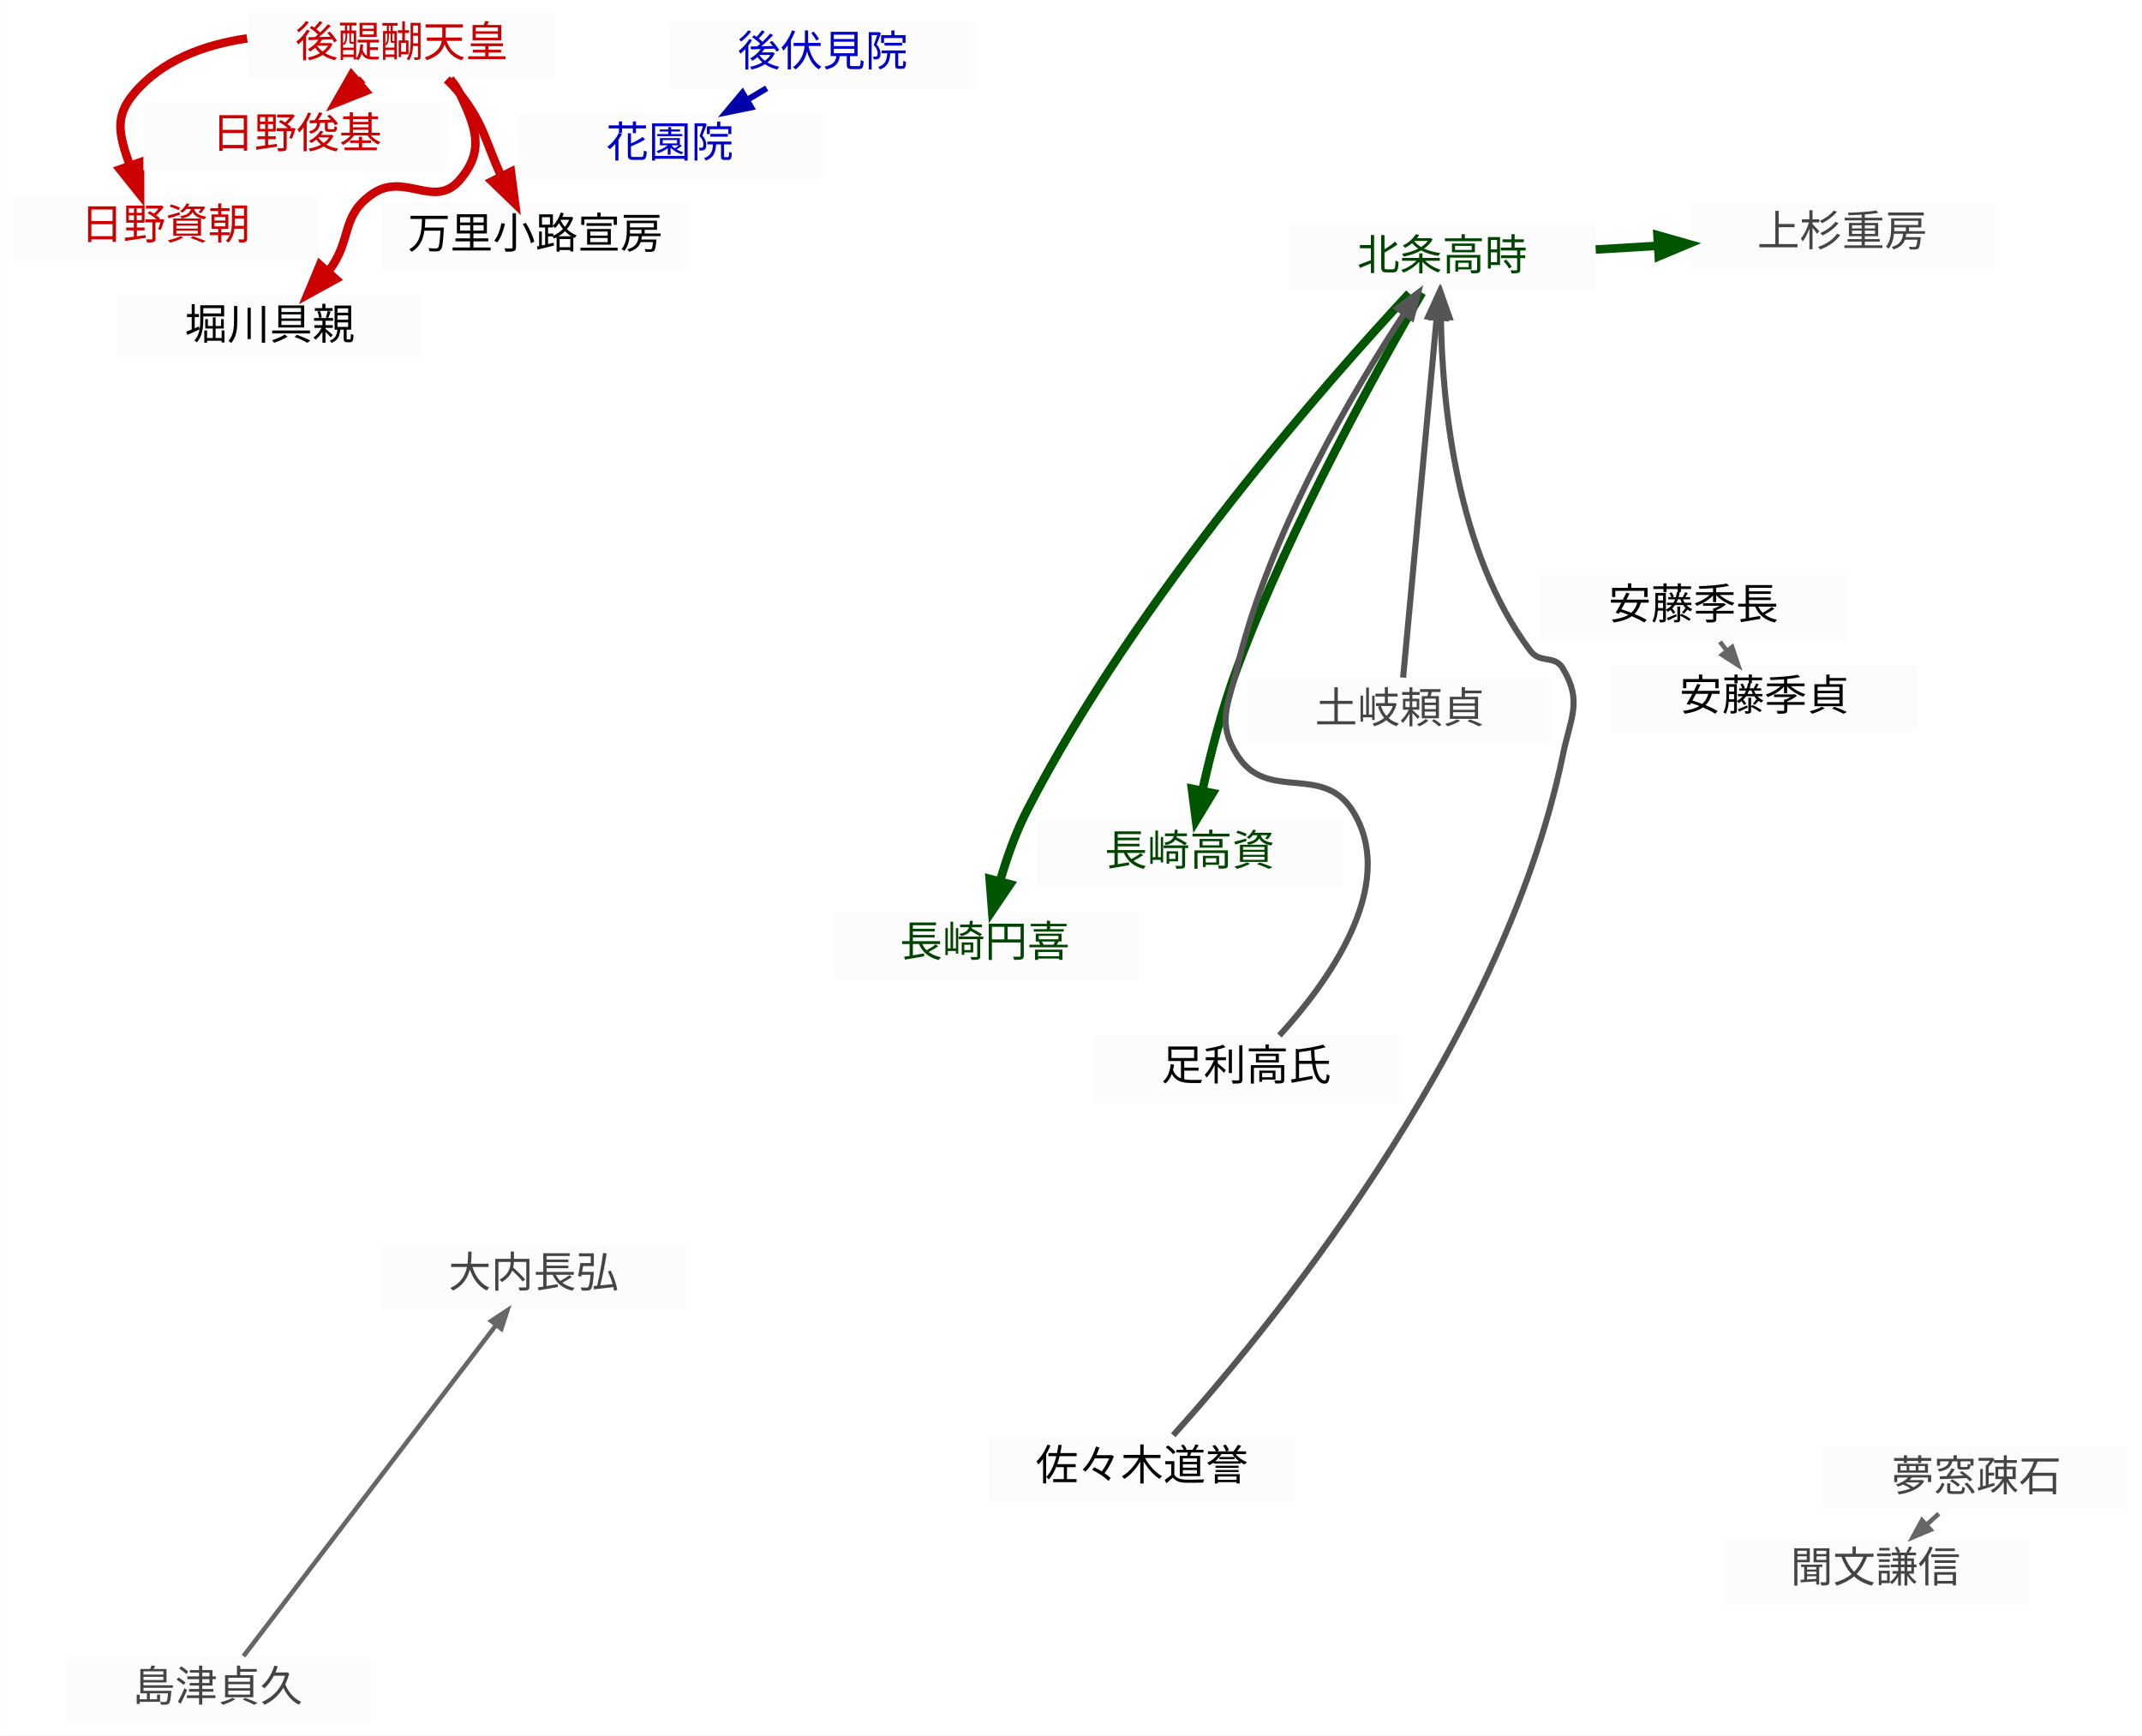
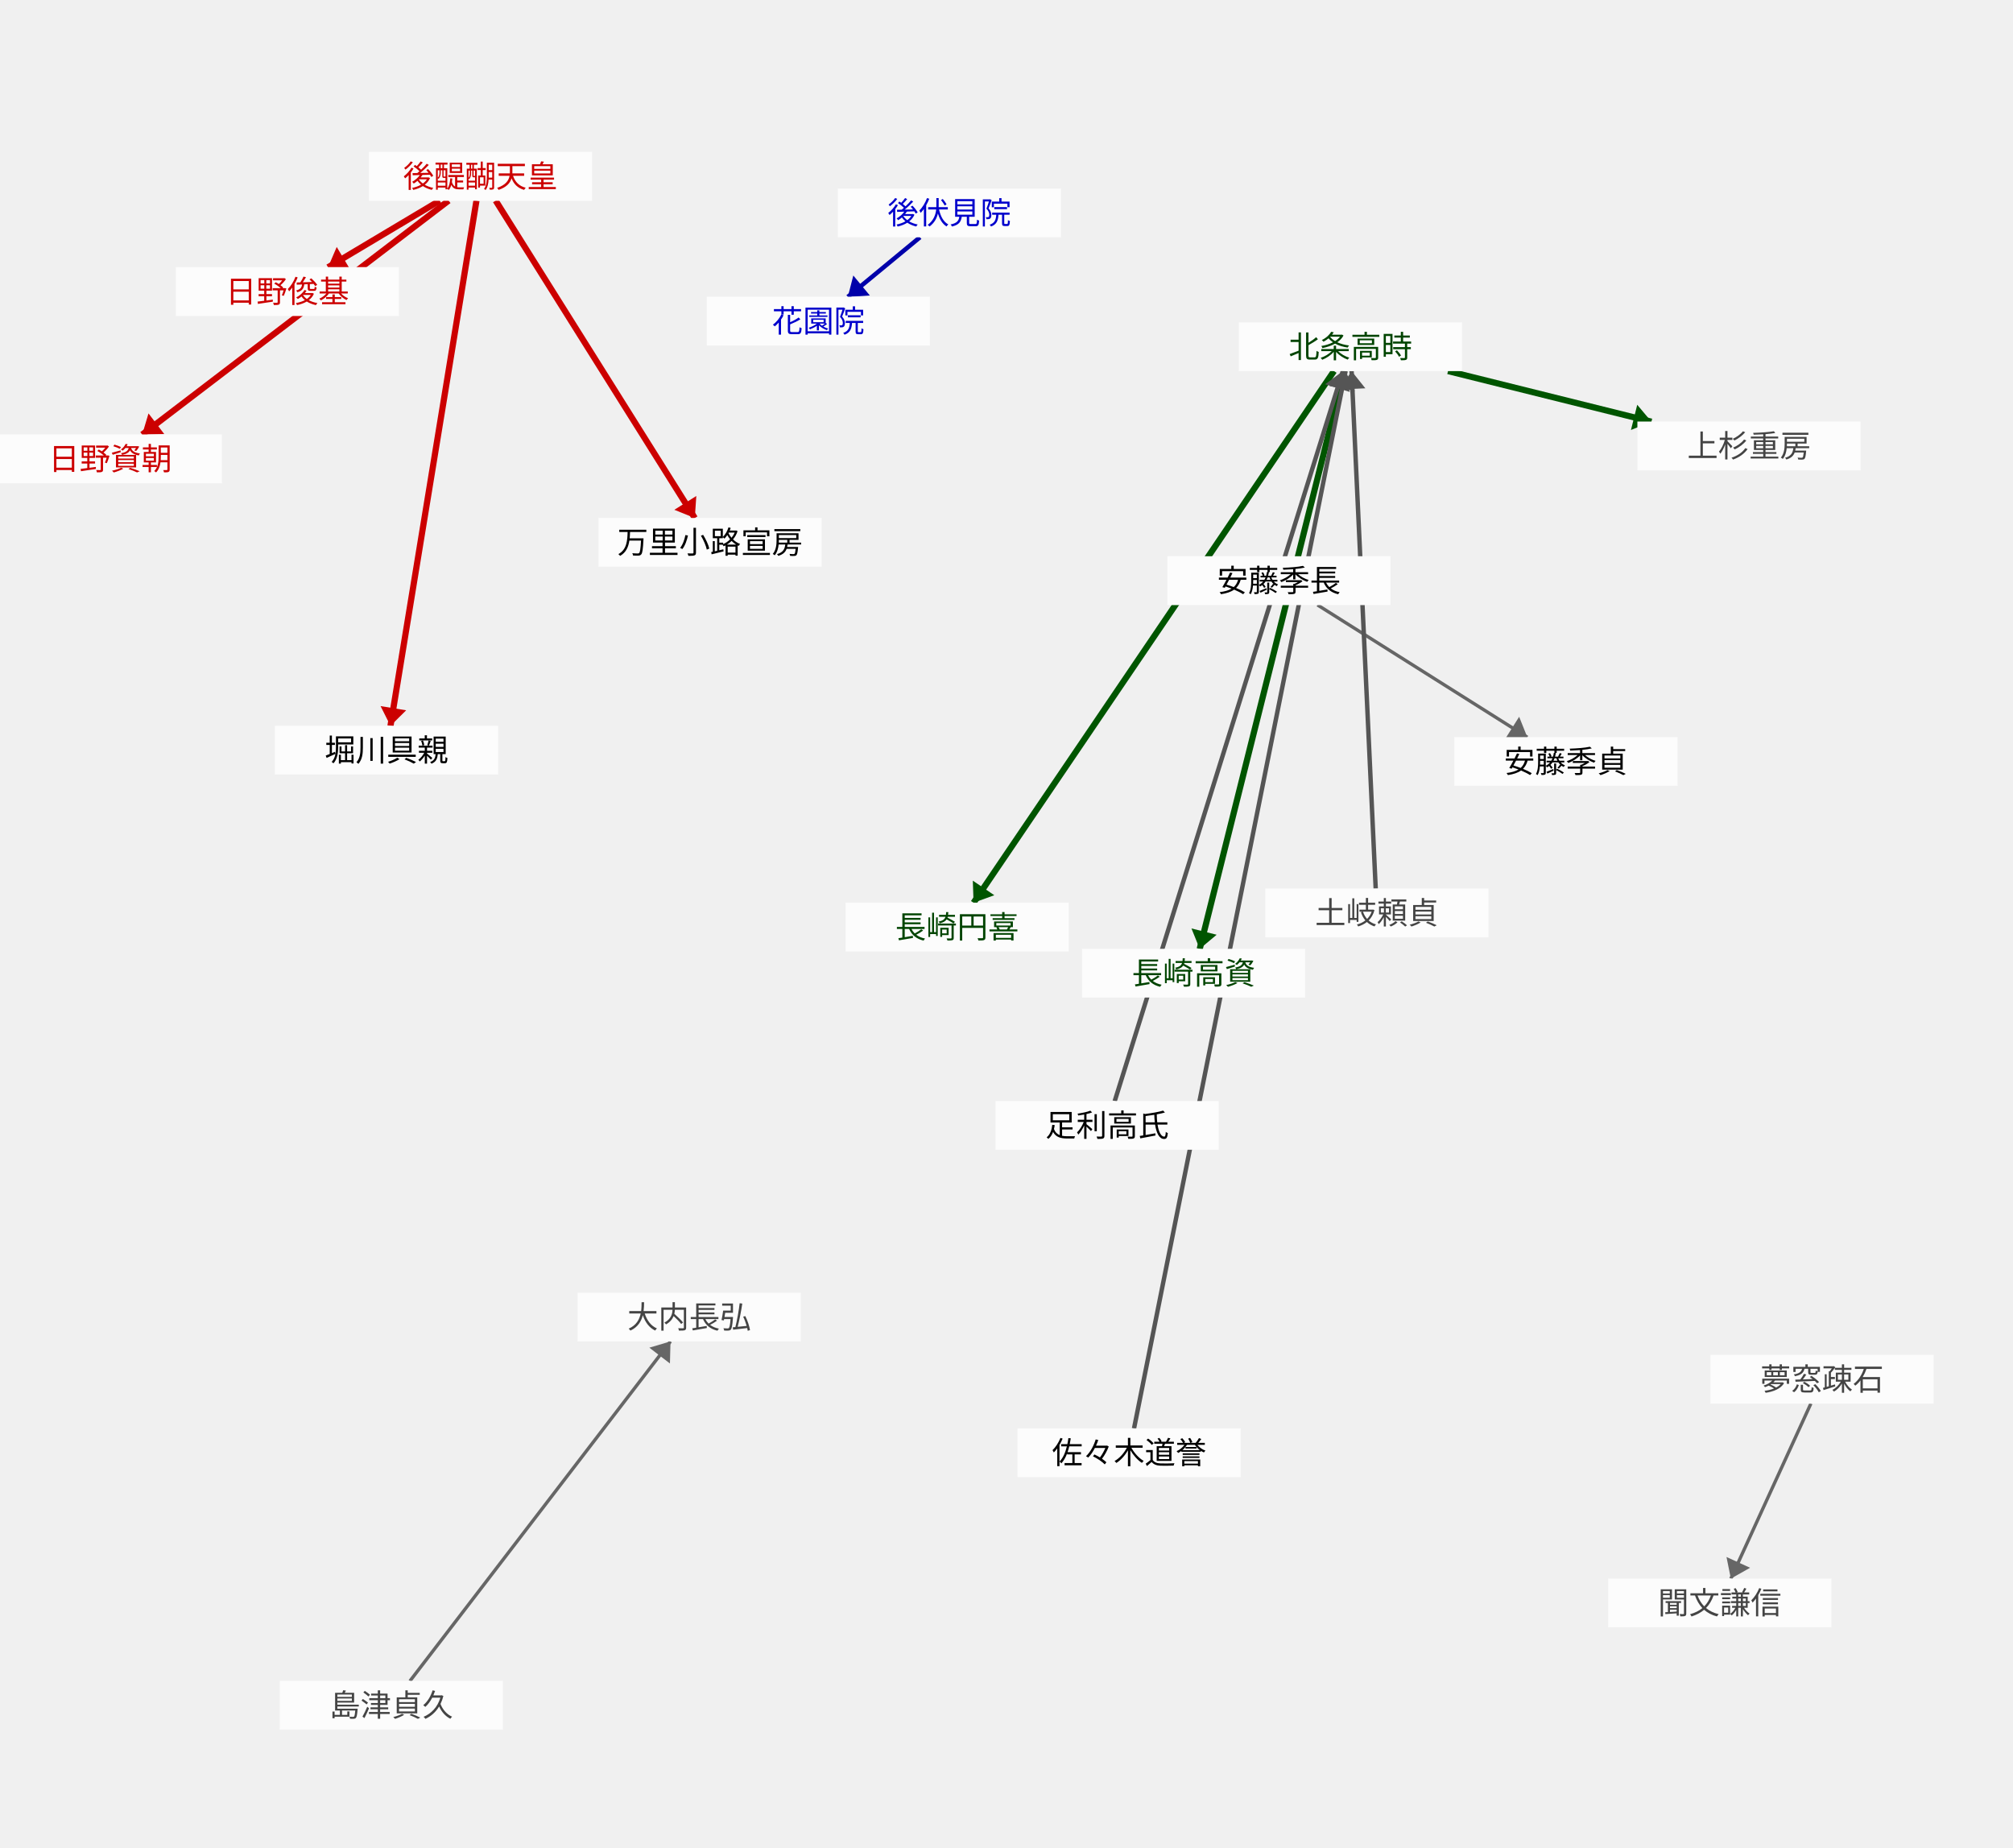
- <svg xmlns="http://www.w3.org/2000/svg" xmlns:xlink="http://www.w3.org/1999/xlink" width="706pt" height="572pt" viewBox="0.00 0.00 705.54 571.72">
-   <g id="graph0" class="graph" transform="scale(1 1) rotate(0) translate(4 567.72)">
-     <polygon fill="#ffffff" stroke="transparent" points="-4,4 -4,-567.72 701.54,-567.72 701.54,4 -4,4" />
-     <g id="node1" class="node">
-       <g id="a_node1">
-         <a xlink:href="https://ja.wikipedia.org/wiki/後醍醐天皇" xlink:title="大覚寺統。討幕を画策する。" target="_blank">
-           <polygon fill="#fcfcfc" stroke="#fcfcfc" stroke-width="0.1" points="178.8,-563.72 77.8,-563.72 77.8,-541.72 178.8,-541.72 178.8,-563.72" />
-           <text text-anchor="middle" x="128.3" y="-549.02" font-family="sans-serif" font-size="14.00" fill="#cc0000">後醍醐天皇</text>
-         </a>
-       </g>
-     </g>
-     <g id="node2" class="node">
-       <g id="a_node2">
-         <a xlink:href="https://ja.wikipedia.org/wiki/日野資朝" xlink:title="討幕計画の主要人物。" target="_blank">
-           <polygon fill="#fcfcfc" stroke="#fcfcfc" stroke-width="0.1" points="101,-503.64 0,-503.64 0,-481.64 101,-481.64 101,-503.64" />
-           <text text-anchor="middle" x="50.5" y="-488.94" font-family="sans-serif" font-size="14.00" fill="#cc0000">日野資朝</text>
-         </a>
-       </g>
-     </g>
-     <g id="edge1" class="edge">
-       <g id="a_edge1">
-         <a xlink:title="討幕計画の指令。">
-           <path fill="none" stroke="#cc0000" stroke-width="2.8" d="M77.35,-555.07C63.21,-553 49.22,-547.87 40.03,-536.88 33.64,-529.24 35.08,-523.5 38.76,-513.11" />
-           <polygon fill="#cc0000" stroke="#cc0000" stroke-width="2.8" points="42.07,-514.25 42.09,-503.66 35.47,-511.93 42.07,-514.25" />
-         </a>
-       </g>
-     </g>
-     <g id="node3" class="node">
-       <g id="a_node3">
-         <a xlink:href="https://ja.wikipedia.org/wiki/日野俊基" xlink:title="討幕計画の主要人物。" target="_blank">
-           <polygon fill="#fcfcfc" stroke="#fcfcfc" stroke-width="0.1" points="144.23,-533.68 43.23,-533.68 43.23,-511.68 144.23,-511.68 144.23,-533.68" />
-           <text text-anchor="middle" x="93.73" y="-518.98" font-family="sans-serif" font-size="14.00" fill="#cc0000">日野俊基</text>
-         </a>
-       </g>
-     </g>
-     <g id="edge2" class="edge">
-       <g id="a_edge2">
-         <a xlink:title="討幕計画の指令。">
-           <path fill="none" stroke="#cc0000" stroke-width="2.8" d="M115.43,-541.53C114.97,-541.14 114.51,-540.74 114.05,-540.33" />
-           <polygon fill="#cc0000" stroke="#cc0000" stroke-width="2.8" points="116.35,-537.69 106.5,-533.78 111.75,-542.98 116.35,-537.69" />
-         </a>
-       </g>
-     </g>
-     <g id="node4" class="node">
-       <g id="a_node4">
-         <a xlink:href="https://ja.wikipedia.org/wiki/万里小路宣房" xlink:title="後醍醐の側近。" target="_blank">
-           <polygon fill="#fcfcfc" stroke="#fcfcfc" stroke-width="0.1" points="222.8,-500.63 121.8,-500.63 121.8,-478.63 222.8,-478.63 222.8,-500.63" />
-           <text text-anchor="middle" x="172.3" y="-485.93" font-family="sans-serif" font-size="14.00" fill="#000000">万里小路宣房</text>
-         </a>
-       </g>
-     </g>
-     <g id="edge3" class="edge">
-       <g id="a_edge3">
-         <a xlink:title="後醍醐の側近。">
-           <path fill="none" stroke="#cc0000" stroke-width="2.8" d="M143.13,-541.56C144.68,-540.08 146.15,-538.51 147.43,-536.88 155.28,-526.95 155.7,-521.45 161.01,-509.8" />
-           <polygon fill="#cc0000" stroke="#cc0000" stroke-width="2.8" points="164.26,-511.14 165.63,-500.63 158.01,-507.99 164.26,-511.14" />
-         </a>
-       </g>
-     </g>
-     <g id="node5" class="node">
-       <g id="a_node5">
-         <a xlink:href="https://ja.wikipedia.org/wiki/堀川具親" xlink:title="公卿。" target="_blank">
-           <polygon fill="#fcfcfc" stroke="#fcfcfc" stroke-width="0.1" points="135.32,-470.63 34.32,-470.63 34.32,-448.63 135.32,-448.63 135.32,-470.63" />
-           <text text-anchor="middle" x="84.82" y="-455.93" font-family="sans-serif" font-size="14.00" fill="#000000">堀川具親</text>
-         </a>
-       </g>
-     </g>
-     <g id="edge4" class="edge">
-       <g id="a_edge4">
-         <a xlink:title="宮方の公卿。">
-           <path fill="none" stroke="#cc0000" stroke-width="2.8" d="M144.27,-541.66C145.53,-540.19 146.63,-538.6 147.43,-536.88 152.81,-525.46 155.62,-518.09 147.43,-508.48 139.02,-498.6 129.26,-511.24 118.6,-503.83 107.95,-496.42 112.13,-488.7 104.2,-478.44 104.14,-478.36 104.07,-478.28 104.01,-478.19" />
-           <polygon fill="#cc0000" stroke="#cc0000" stroke-width="2.8" points="106.54,-475.78 97.26,-470.67 101.33,-480.46 106.54,-475.78" />
-         </a>
-       </g>
-     </g>
-     <g id="node6" class="node">
-       <g id="a_node6">
-         <a xlink:href="https://ja.wikipedia.org/wiki/後伏見天皇" xlink:title="持明院統。幕府の支持を受ける。" target="_blank">
-           <polygon fill="#fcfcfc" stroke="#fcfcfc" stroke-width="0.1" points="317.51,-560.67 216.51,-560.67 216.51,-538.67 317.51,-538.67 317.51,-560.67" />
-           <text text-anchor="middle" x="267.01" y="-545.97" font-family="sans-serif" font-size="14.00" fill="#0000cc">後伏見院</text>
-         </a>
-       </g>
-     </g>
-     <g id="node7" class="node">
-       <g id="a_node7">
-         <a xlink:href="https://ja.wikipedia.org/wiki/花園天皇" xlink:title="持明院統。" target="_blank">
-           <polygon fill="#fcfcfc" stroke="#fcfcfc" stroke-width="0.1" points="267.12,-530.65 166.12,-530.65 166.12,-508.65 267.12,-508.65 267.12,-530.65" />
-           <text text-anchor="middle" x="216.62" y="-515.95" font-family="sans-serif" font-size="14.00" fill="#0000cc">花園院</text>
-         </a>
-       </g>
-     </g>
-     <g id="edge11" class="edge">
-       <g id="a_edge11">
-         <a xlink:title="持明院統の連携。">
-           <path fill="none" stroke="#0000aa" stroke-width="2" d="M248.53,-538.66C246.47,-537.44 244.36,-536.18 242.23,-534.91" />
-           <polygon fill="#0000aa" stroke="#0000aa" stroke-width="2" points="243.4,-532.35 235.09,-530.66 240.53,-537.16 243.4,-532.35" />
-         </a>
-       </g>
-     </g>
-     <g id="node8" class="node">
-       <g id="a_node8">
-         <a xlink:href="https://ja.wikipedia.org/wiki/北条高時" xlink:title="鎌倉幕府得宗。" target="_blank">
-           <polygon fill="#fcfcfc" stroke="#fcfcfc" stroke-width="0.1" points="521.55,-493.48 420.55,-493.48 420.55,-471.48 521.55,-471.48 521.55,-493.48" />
-           <text text-anchor="middle" x="471.05" y="-478.78" font-family="sans-serif" font-size="14.00" fill="#004400">北条高時</text>
-         </a>
-       </g>
-     </g>
-     <g id="node9" class="node">
-       <g id="a_node9">
-         <a xlink:href="https://ja.wikipedia.org/wiki/長崎高資" xlink:title="鎌倉幕府内管領。" target="_blank">
-           <polygon fill="#fcfcfc" stroke="#fcfcfc" stroke-width="0.1" points="438.39,-297.36 337.39,-297.36 337.39,-275.36 438.39,-275.36 438.39,-297.36" />
-           <text text-anchor="middle" x="387.89" y="-282.66" font-family="sans-serif" font-size="14.00" fill="#004400">長崎高資</text>
-         </a>
-       </g>
-     </g>
-     <g id="edge5" class="edge">
-       <g id="a_edge5">
-         <a xlink:title="幕府の支配体制。">
-           <path fill="none" stroke="#005500" stroke-width="2.8" d="M464.4,-471.3C451.17,-448.64 421.28,-395.39 403.43,-347.5 398.57,-334.45 394.71,-319.29 392.05,-307.33" />
-           <polygon fill="#005500" stroke="#005500" stroke-width="2.8" points="395.44,-306.46 389.95,-297.4 388.59,-307.91 395.44,-306.46" />
-         </a>
-       </g>
-     </g>
-     <g id="node10" class="node">
-       <g id="a_node10">
-         <a xlink:href="https://ja.wikipedia.org/wiki/長崎円喜" xlink:title="鎌倉幕府内管領。" target="_blank">
-           <polygon fill="#fcfcfc" stroke="#fcfcfc" stroke-width="0.1" points="370.89,-267.33 269.89,-267.33 269.89,-245.33 370.89,-245.33 370.89,-267.33" />
-           <text text-anchor="middle" x="320.39" y="-252.63" font-family="sans-serif" font-size="14.00" fill="#004400">長崎円喜</text>
-         </a>
-       </g>
-     </g>
-     <g id="edge6" class="edge">
-       <g id="a_edge6">
-         <a xlink:title="幕府の支配体制。">
-           <path fill="none" stroke="#005500" stroke-width="2.8" d="M460.21,-471.1C434.77,-443.8 370.61,-371.61 334.19,-300.56 330.5,-293.36 327.58,-284.99 325.39,-277.48" />
-           <polygon fill="#005500" stroke="#005500" stroke-width="2.8" points="328.73,-276.42 322.79,-267.65 321.97,-278.21 328.73,-276.42" />
-         </a>
-       </g>
-     </g>
-     <g id="node11" class="node">
-       <g id="a_node11">
-         <a xlink:href="https://ja.wikipedia.org/wiki/上杉重房" xlink:title="有力御家人。" target="_blank">
-           <polygon fill="#fcfcfc" stroke="#fcfcfc" stroke-width="0.1" points="653.32,-501.41 552.32,-501.41 552.32,-479.41 653.32,-479.41 653.32,-501.41" />
-           <text text-anchor="middle" x="602.82" y="-486.71" font-family="sans-serif" font-size="14.00" fill="#444444">上杉重房</text>
-         </a>
-       </g>
-     </g>
-     <g id="edge7" class="edge">
-       <g id="a_edge7">
-         <a xlink:title="鎌倉幕府の有力御家人。">
-           <path fill="none" stroke="#005500" stroke-width="2.8" d="M521.62,-485.52C528.34,-485.93 535.3,-486.35 542.18,-486.76" />
-           <polygon fill="#005500" stroke="#005500" stroke-width="2.8" points="541.97,-490.26 552.16,-487.36 542.39,-483.27 541.97,-490.26" />
-         </a>
-       </g>
-     </g>
-     <g id="node12" class="node">
-       <g id="a_node12">
-         <a xlink:href="https://ja.wikipedia.org/wiki/安藤氏_(鎌倉時代)" xlink:title="安藤氏の乱当事者。" target="_blank">
-           <polygon fill="#fcfcfc" stroke="#fcfcfc" stroke-width="0.1" points="604.34,-378.5 503.34,-378.5 503.34,-356.5 604.34,-356.5 604.34,-378.5" />
-           <text text-anchor="middle" x="553.84" y="-363.8" font-family="sans-serif" font-size="14.00" fill="#000000">安藤季長</text>
-         </a>
-       </g>
-     </g>
-     <g id="node13" class="node">
-       <g id="a_node13">
-         <a xlink:href="https://ja.wikipedia.org/wiki/安藤氏_(鎌倉時代)" xlink:title="安藤氏の乱当事者。" target="_blank">
-           <polygon fill="#fcfcfc" stroke="#fcfcfc" stroke-width="0.1" points="627.73,-348.45 526.73,-348.45 526.73,-326.45 627.73,-326.45 627.73,-348.45" />
-           <text text-anchor="middle" x="577.23" y="-333.75" font-family="sans-serif" font-size="14.00" fill="#000000">安藤季貞</text>
-         </a>
-       </g>
-     </g>
-     <g id="edge12" class="edge">
-       <g id="a_edge12">
-         <a xlink:title="安藤氏一門。">
-           <path fill="none" stroke="#666666" stroke-width="1.5" d="M562.55,-356.31C563.29,-355.36 564.05,-354.38 564.81,-353.41" />
-           <polygon fill="#666666" stroke="#666666" stroke-width="1.5" points="566.57,-354.57 568.59,-348.55 563.25,-351.99 566.57,-354.57" />
-         </a>
-       </g>
-     </g>
-     <g id="node14" class="node">
-       <g id="a_node14">
-         <a xlink:href="https://ja.wikipedia.org/wiki/足利尊氏" xlink:title="鎌倉幕府の有力御家人。後の尊氏。" target="_blank">
-           <polygon fill="#fcfcfc" stroke="#fcfcfc" stroke-width="0.1" points="456.96,-226.6 355.96,-226.6 355.96,-204.6 456.96,-204.6 456.96,-226.6" />
-           <text text-anchor="middle" x="406.46" y="-211.9" font-family="sans-serif" font-size="14.00" fill="#000000">足利高氏</text>
-         </a>
-       </g>
-     </g>
-     <g id="edge8" class="edge">
-       <g id="a_edge8">
-         <a xlink:title="将軍への忠誠。">
-           <path fill="none" stroke="#555555" stroke-width="2" d="M417.43,-226.62C432.75,-243.38 457.01,-275.94 441.59,-300.56 431.59,-316.54 413.44,-303.12 403.43,-319.1 396.74,-329.8 400.53,-335.21 403.43,-347.5 414.08,-392.54 442.21,-439.66 458.63,-464.57" />
-           <polygon fill="#555555" stroke="#555555" stroke-width="2" points="456.35,-466.19 463.13,-471.27 461,-463.07 456.35,-466.19" />
-         </a>
-       </g>
-     </g>
-     <g id="node15" class="node">
-       <g id="a_node15">
-         <a xlink:href="https://ja.wikipedia.org/wiki/佐々木道誉" xlink:title="幕府の有力御家人。" target="_blank">
-           <polygon fill="#fcfcfc" stroke="#fcfcfc" stroke-width="0.1" points="422.65,-94.85 321.65,-94.85 321.65,-72.85 422.65,-72.85 422.65,-94.85" />
-           <text text-anchor="middle" x="372.15" y="-80.15" font-family="sans-serif" font-size="14.00" fill="#000000">佐々木道誉</text>
-         </a>
-       </g>
-     </g>
-     <g id="edge9" class="edge">
-       <g id="a_edge9">
-         <a xlink:title="幕府御家人としての関係。">
-           <path fill="none" stroke="#555555" stroke-width="2" d="M382.44,-94.92C411.05,-126.67 490.83,-222.05 510.83,-319.1 513.38,-331.46 517.29,-336.65 510.83,-347.5 508.07,-352.14 503.41,-348.99 500.14,-353.3 475.48,-385.92 471.04,-435.58 470.63,-462.85" />
-           <polygon fill="#555555" stroke="#555555" stroke-width="2" points="467.83,-463.18 470.62,-471.19 473.43,-463.19 467.83,-463.18" />
-         </a>
-       </g>
-     </g>
-     <g id="node16" class="node">
-       <g id="a_node16">
-         <a xlink:href="https://ja.wikipedia.org/wiki/土岐頼貞" xlink:title="有力武士。" target="_blank">
-           <polygon fill="#fcfcfc" stroke="#fcfcfc" stroke-width="0.1" points="507.63,-344.3 406.63,-344.3 406.63,-322.3 507.63,-322.3 507.63,-344.3" />
-           <text text-anchor="middle" x="457.13" y="-329.6" font-family="sans-serif" font-size="14.00" fill="#444444">土岐頼貞</text>
-         </a>
-       </g>
-     </g>
-     <g id="edge10" class="edge">
-       <g id="a_edge10">
-         <a xlink:title="有力武士。">
-           <path fill="none" stroke="#555555" stroke-width="2" d="M458.18,-344.51C460.54,-369.78 466.29,-431.44 469.24,-463.07" />
-           <polygon fill="#555555" stroke="#555555" stroke-width="2" points="466.46,-463.43 469.99,-471.14 472.03,-462.91 466.46,-463.43" />
-         </a>
-       </g>
-     </g>
-     <g id="node17" class="node">
-       <g id="a_node17">
-         <a xlink:href="https://ja.wikipedia.org/wiki/島津貞久" xlink:title="有力武士。" target="_blank">
-           <polygon fill="#fcfcfc" stroke="#fcfcfc" stroke-width="0.1" points="118.14,-22 17.14,-22 17.14,0 118.14,0 118.14,-22" />
-           <text text-anchor="middle" x="67.64" y="-7.3" font-family="sans-serif" font-size="14.00" fill="#444444">島津貞久</text>
-         </a>
-       </g>
-     </g>
-     <g id="node18" class="node">
-       <g id="a_node18">
-         <a xlink:href="https://ja.wikipedia.org/wiki/大内長弘" xlink:title="有力武士。" target="_blank">
-           <polygon fill="#fcfcfc" stroke="#fcfcfc" stroke-width="0.1" points="222.21,-158.39 121.21,-158.39 121.21,-136.39 222.21,-136.39 222.21,-158.39" />
-           <text text-anchor="middle" x="171.71" y="-143.69" font-family="sans-serif" font-size="14.00" fill="#444444">大内長弘</text>
-         </a>
-       </g>
-     </g>
-     <g id="edge14" class="edge">
-       <g id="a_edge14">
-         <a xlink:title="諸国の有力武士。">
-           <path fill="none" stroke="#666666" stroke-width="1.5" d="M76.16,-22.16C94.53,-46.24 137.95,-103.14 159.35,-131.19" />
-           <polygon fill="#666666" stroke="#666666" stroke-width="1.5" points="157.77,-132.58 163.08,-136.07 161.11,-130.03 157.77,-132.58" />
-         </a>
-       </g>
-     </g>
-     <g id="node19" class="node">
-       <g id="a_node19">
-         <a xlink:href="https://ja.wikipedia.org/wiki/夢窓疎石" xlink:title="禅僧。" target="_blank">
-           <polygon fill="#fcfcfc" stroke="#fcfcfc" stroke-width="0.1" points="697.54,-91.28 596.54,-91.28 596.54,-69.28 697.54,-69.28 697.54,-91.28" />
-           <text text-anchor="middle" x="647.04" y="-76.58" font-family="sans-serif" font-size="14.00" fill="#444444">夢窓疎石</text>
-         </a>
-       </g>
-     </g>
-     <g id="node20" class="node">
-       <g id="a_node20">
-         <a xlink:href="https://ja.wikipedia.org/wiki/聞文謙信" xlink:title="僧侶。" target="_blank">
-           <polygon fill="#fcfcfc" stroke="#fcfcfc" stroke-width="0.1" points="664.3,-61.23 563.3,-61.23 563.3,-39.23 664.3,-39.23 664.3,-61.23" />
-           <text text-anchor="middle" x="613.8" y="-46.53" font-family="sans-serif" font-size="14.00" fill="#444444">聞文謙信</text>
-         </a>
-       </g>
-     </g>
-     <g id="edge13" class="edge">
-       <g id="a_edge13">
-         <a xlink:title="禅僧と僧侶。">
-           <path fill="none" stroke="#666666" stroke-width="1.5" d="M634.66,-69.09C633.35,-67.9 631.99,-66.68 630.64,-65.45" />
-           <polygon fill="#666666" stroke="#666666" stroke-width="1.5" points="631.94,-63.79 626.08,-61.33 629.12,-66.91 631.94,-63.79" />
-         </a>
-       </g>
-     </g>
+ <svg xmlns="http://www.w3.org/2000/svg" xmlns:xlink="http://www.w3.org/1999/xlink" viewBox="-53.284 -104.845 911.874 836.759">
+   <a xlink:title="討幕計画の指令。">
+     <g class="edge" stroke="#cc0000" fill="#cc0000">
+       <line x1="149.94" y1="-13.97" x2="11.12" y2="92.01" stroke="#cc0000" stroke-width="2.8" />
+       <polygon points="11.12,92.01 13.99,82.42 21.12,91.77" fill="inherit" stroke="none" />
+     </g>
+   </a>
+   <a xlink:title="討幕計画の指令。">
+     <g class="edge" stroke="#cc0000" fill="#cc0000">
+       <line x1="145.92" y1="-13.97" x2="95.31" y2="16.22" stroke="#cc0000" stroke-width="2.8" />
+       <polygon points="95.31,16.22 99.25,7.02 105.27,17.12" fill="inherit" stroke="none" />
+     </g>
+   </a>
+   <a xlink:title="後醍醐の側近。">
+     <g class="edge" stroke="#cc0000" fill="#cc0000">
+       <line x1="171.25" y1="-13.97" x2="261.46" y2="129.81" stroke="#cc0000" stroke-width="2.8" />
+       <polygon points="261.46,129.81 252.18,126.08 262.14,119.83" fill="inherit" stroke="none" />
+     </g>
+   </a>
+   <a xlink:title="宮方の公卿。">
+     <g class="edge" stroke="#cc0000" fill="#cc0000">
+       <line x1="162.55" y1="-13.97" x2="123.60" y2="223.94" stroke="#cc0000" stroke-width="2.8" />
+       <polygon points="123.60,223.94 119.11,215.00 130.71,216.90" fill="inherit" stroke="none" />
+     </g>
+   </a>
+   <a xlink:title="持明院統の連携。">
+     <g class="edge" stroke="#0000aa" fill="#0000aa">
+       <line x1="363.47" y1="2.62" x2="330.77" y2="29.63" stroke="#0000aa" stroke-width="2" />
+       <polygon points="330.77,29.63 333.26,19.95 340.75,29.01" fill="inherit" stroke="none" />
+     </g>
+   </a>
+   <a xlink:title="幕府の支配体制。">
+     <g class="edge" stroke="#005500" fill="#005500">
+       <line x1="555.70" y1="63.24" x2="490.18" y2="324.99" stroke="#005500" stroke-width="2.8" />
+       <polygon points="490.18,324.99 486.44,315.72 497.85,318.57" fill="inherit" stroke="none" />
+     </g>
+   </a>
+   <a xlink:title="幕府の支配体制。">
+     <g class="edge" stroke="#005500" fill="#005500">
+       <line x1="551.00" y1="63.24" x2="387.73" y2="304.07" stroke="#005500" stroke-width="2.8" />
+       <polygon points="387.73,304.07 387.40,294.08 397.13,300.67" fill="inherit" stroke="none" />
+     </g>
+   </a>
+   <a xlink:title="鎌倉幕府の有力御家人。">
+     <g class="edge" stroke="#005500" fill="#005500">
+       <line x1="602.66" y1="63.24" x2="694.80" y2="86.17" stroke="#005500" stroke-width="2.8" />
+       <polygon points="694.80,86.17 685.53,89.92 688.37,78.51" fill="inherit" stroke="none" />
+     </g>
+   </a>
+   <a xlink:title="安藤氏一門。">
+     <g class="edge" stroke="#666666" fill="#666666">
+       <line x1="543.52" y1="169.18" x2="638.59" y2="229.11" stroke="#666666" stroke-width="1.5" />
+       <polygon points="638.59,229.11 628.61,229.77 634.88,219.83" fill="inherit" stroke="none" />
+     </g>
+   </a>
+   <a xlink:title="将軍への忠誠。">
+     <g class="edge" stroke="#555555" fill="#555555">
+       <line x1="451.67" y1="393.93" x2="555.02" y2="63.24" stroke="#555555" stroke-width="2" />
+       <polygon points="555.02,63.24 558.21,72.72 546.99,69.21" fill="inherit" stroke="none" />
+     </g>
+   </a>
+   <a xlink:title="幕府御家人としての関係。">
+     <g class="edge" stroke="#555555" fill="#555555">
+       <line x1="460.42" y1="542.22" x2="556.25" y2="63.24" stroke="#555555" stroke-width="2" />
+       <polygon points="556.25,63.24 560.43,72.33 548.90,70.02" fill="inherit" stroke="none" />
+     </g>
+   </a>
+   <a xlink:title="有力武士。">
+     <g class="edge" stroke="#555555" fill="#555555">
+       <line x1="569.90" y1="297.69" x2="558.97" y2="63.24" stroke="#555555" stroke-width="2" />
+       <polygon points="558.97,63.24 565.21,71.05 553.47,71.60" fill="inherit" stroke="none" />
+     </g>
+   </a>
+   <a xlink:title="諸国の有力武士。">
+     <g class="edge" stroke="#666666" fill="#666666">
+       <line x1="132.42" y1="656.60" x2="250.45" y2="502.78" stroke="#666666" stroke-width="1.5" />
+       <polygon points="250.45,502.78 250.19,512.78 240.86,505.62" fill="inherit" stroke="none" />
+     </g>
+   </a>
+   <a xlink:title="禅僧と僧侶。">
+     <g class="edge" stroke="#666666" fill="#666666">
+       <line x1="767.04" y1="530.92" x2="730.78" y2="610.24" stroke="#666666" stroke-width="1.5" />
+       <polygon points="730.78,610.24 728.80,600.43 739.49,605.32" fill="inherit" stroke="none" />
+     </g>
+   </a>
+   <g class="node" transform="translate(164.35, -24.97)">
+     <a xlink:href="https://ja.wikipedia.org/wiki/後醍醐天皇" xlink:title="大覚寺統。討幕を画策する。" target="_blank">
+       <polygon points="-50.50,-11.00 50.50,-11.00 50.50,11.00 -50.50,11.00 -50.50,-11.00" fill="#fcfcfc" stroke="#fcfcfc" stroke-width="0.1" />
+       <text x="0" y="5" text-anchor="middle" font-family="sans-serif" font-size="14.00" fill="#cc0000">後醍醐天皇</text>
+     </a>
+   </g>
+   <g class="node" transform="translate(-3.28, 103.01)">
+     <a xlink:href="https://ja.wikipedia.org/wiki/日野資朝" xlink:title="討幕計画の主要人物。" target="_blank">
+       <polygon points="-50.50,-11.00 50.50,-11.00 50.50,11.00 -50.50,11.00 -50.50,-11.00" fill="#fcfcfc" stroke="#fcfcfc" stroke-width="0.1" />
+       <text x="0" y="5" text-anchor="middle" font-family="sans-serif" font-size="14.00" fill="#cc0000">日野資朝</text>
+     </a>
+   </g>
+   <g class="node" transform="translate(76.87, 27.22)">
+     <a xlink:href="https://ja.wikipedia.org/wiki/日野俊基" xlink:title="討幕計画の主要人物。" target="_blank">
+       <polygon points="-50.50,-11.00 50.50,-11.00 50.50,11.00 -50.50,11.00 -50.50,-11.00" fill="#fcfcfc" stroke="#fcfcfc" stroke-width="0.1" />
+       <text x="0" y="5" text-anchor="middle" font-family="sans-serif" font-size="14.00" fill="#cc0000">日野俊基</text>
+     </a>
+   </g>
+   <g class="node" transform="translate(268.36, 140.81)">
+     <a xlink:href="https://ja.wikipedia.org/wiki/万里小路宣房" xlink:title="後醍醐の側近。" target="_blank">
+       <polygon points="-50.50,-11.00 50.50,-11.00 50.50,11.00 -50.50,11.00 -50.50,-11.00" fill="#fcfcfc" stroke="#fcfcfc" stroke-width="0.1" />
+       <text x="0" y="5" text-anchor="middle" font-family="sans-serif" font-size="14.00" fill="#000000">万里小路宣房</text>
+     </a>
+   </g>
+   <g class="node" transform="translate(121.80, 234.94)">
+     <a xlink:href="https://ja.wikipedia.org/wiki/堀川具親" xlink:title="公卿。" target="_blank">
+       <polygon points="-50.50,-11.00 50.50,-11.00 50.50,11.00 -50.50,11.00 -50.50,-11.00" fill="#fcfcfc" stroke="#fcfcfc" stroke-width="0.1" />
+       <text x="0" y="5" text-anchor="middle" font-family="sans-serif" font-size="14.00" fill="#000000">堀川具親</text>
+     </a>
+   </g>
+   <g class="node" transform="translate(376.79, -8.38)">
+     <a xlink:href="https://ja.wikipedia.org/wiki/後伏見天皇" xlink:title="持明院統。幕府の支持を受ける。" target="_blank">
+       <polygon points="-50.50,-11.00 50.50,-11.00 50.50,11.00 -50.50,11.00 -50.50,-11.00" fill="#fcfcfc" stroke="#fcfcfc" stroke-width="0.1" />
+       <text x="0" y="5" text-anchor="middle" font-family="sans-serif" font-size="14.00" fill="#0000cc">後伏見院</text>
+     </a>
+   </g>
+   <g class="node" transform="translate(317.45, 40.63)">
+     <a xlink:href="https://ja.wikipedia.org/wiki/花園天皇" xlink:title="持明院統。" target="_blank">
+       <polygon points="-50.50,-11.00 50.50,-11.00 50.50,11.00 -50.50,11.00 -50.50,-11.00" fill="#fcfcfc" stroke="#fcfcfc" stroke-width="0.1" />
+       <text x="0" y="5" text-anchor="middle" font-family="sans-serif" font-size="14.00" fill="#0000cc">花園院</text>
+     </a>
+   </g>
+   <g class="node" transform="translate(558.45, 52.24)">
+     <a xlink:href="https://ja.wikipedia.org/wiki/北条高時" xlink:title="鎌倉幕府得宗。" target="_blank">
+       <polygon points="-50.50,-11.00 50.50,-11.00 50.50,11.00 -50.50,11.00 -50.50,-11.00" fill="#fcfcfc" stroke="#fcfcfc" stroke-width="0.1" />
+       <text x="0" y="5" text-anchor="middle" font-family="sans-serif" font-size="14.00" fill="#004400">北条高時</text>
+     </a>
+   </g>
+   <g class="node" transform="translate(487.43, 335.99)">
+     <a xlink:href="https://ja.wikipedia.org/wiki/長崎高資" xlink:title="鎌倉幕府内管領。" target="_blank">
+       <polygon points="-50.50,-11.00 50.50,-11.00 50.50,11.00 -50.50,11.00 -50.50,-11.00" fill="#fcfcfc" stroke="#fcfcfc" stroke-width="0.1" />
+       <text x="0" y="5" text-anchor="middle" font-family="sans-serif" font-size="14.00" fill="#004400">長崎高資</text>
+     </a>
+   </g>
+   <g class="node" transform="translate(380.27, 315.07)">
+     <a xlink:href="https://ja.wikipedia.org/wiki/長崎円喜" xlink:title="鎌倉幕府内管領。" target="_blank">
+       <polygon points="-50.50,-11.00 50.50,-11.00 50.50,11.00 -50.50,11.00 -50.50,-11.00" fill="#fcfcfc" stroke="#fcfcfc" stroke-width="0.1" />
+       <text x="0" y="5" text-anchor="middle" font-family="sans-serif" font-size="14.00" fill="#004400">長崎円喜</text>
+     </a>
+   </g>
+   <g class="node" transform="translate(739.01, 97.17)">
+     <a xlink:href="https://ja.wikipedia.org/wiki/上杉重房" xlink:title="有力御家人。" target="_blank">
+       <polygon points="-50.50,-11.00 50.50,-11.00 50.50,11.00 -50.50,11.00 -50.50,-11.00" fill="#fcfcfc" stroke="#fcfcfc" stroke-width="0.1" />
+       <text x="0" y="5" text-anchor="middle" font-family="sans-serif" font-size="14.00" fill="#444444">上杉重房</text>
+     </a>
+   </g>
+   <g class="node" transform="translate(526.07, 158.18)">
+     <a xlink:href="https://ja.wikipedia.org/wiki/安藤氏_(鎌倉時代)" xlink:title="安藤氏の乱当事者。" target="_blank">
+       <polygon points="-50.50,-11.00 50.50,-11.00 50.50,11.00 -50.50,11.00 -50.50,-11.00" fill="#fcfcfc" stroke="#fcfcfc" stroke-width="0.1" />
+       <text x="0" y="5" text-anchor="middle" font-family="sans-serif" font-size="14.00" fill="#000000">安藤季長</text>
+     </a>
+   </g>
+   <g class="node" transform="translate(656.04, 240.11)">
+     <a xlink:href="https://ja.wikipedia.org/wiki/安藤氏_(鎌倉時代)" xlink:title="安藤氏の乱当事者。" target="_blank">
+       <polygon points="-50.50,-11.00 50.50,-11.00 50.50,11.00 -50.50,11.00 -50.50,-11.00" fill="#fcfcfc" stroke="#fcfcfc" stroke-width="0.1" />
+       <text x="0" y="5" text-anchor="middle" font-family="sans-serif" font-size="14.00" fill="#000000">安藤季貞</text>
+     </a>
+   </g>
+   <g class="node" transform="translate(448.23, 404.93)">
+     <a xlink:href="https://ja.wikipedia.org/wiki/足利尊氏" xlink:title="鎌倉幕府の有力御家人。後の尊氏。" target="_blank">
+       <polygon points="-50.50,-11.00 50.50,-11.00 50.50,11.00 -50.50,11.00 -50.50,-11.00" fill="#fcfcfc" stroke="#fcfcfc" stroke-width="0.1" />
+       <text x="0" y="5" text-anchor="middle" font-family="sans-serif" font-size="14.00" fill="#000000">足利高氏</text>
+     </a>
+   </g>
+   <g class="node" transform="translate(458.22, 553.22)">
+     <a xlink:href="https://ja.wikipedia.org/wiki/佐々木道誉" xlink:title="幕府の有力御家人。" target="_blank">
+       <polygon points="-50.50,-11.00 50.50,-11.00 50.50,11.00 -50.50,11.00 -50.50,-11.00" fill="#fcfcfc" stroke="#fcfcfc" stroke-width="0.1" />
+       <text x="0" y="5" text-anchor="middle" font-family="sans-serif" font-size="14.00" fill="#000000">佐々木道誉</text>
+     </a>
+   </g>
+   <g class="node" transform="translate(570.41, 308.69)">
+     <a xlink:href="https://ja.wikipedia.org/wiki/土岐頼貞" xlink:title="有力武士。" target="_blank">
+       <polygon points="-50.50,-11.00 50.50,-11.00 50.50,11.00 -50.50,11.00 -50.50,-11.00" fill="#fcfcfc" stroke="#fcfcfc" stroke-width="0.1" />
+       <text x="0" y="5" text-anchor="middle" font-family="sans-serif" font-size="14.00" fill="#444444">土岐頼貞</text>
+     </a>
+   </g>
+   <g class="node" transform="translate(123.98, 667.60)">
+     <a xlink:href="https://ja.wikipedia.org/wiki/島津貞久" xlink:title="有力武士。" target="_blank">
+       <polygon points="-50.50,-11.00 50.50,-11.00 50.50,11.00 -50.50,11.00 -50.50,-11.00" fill="#fcfcfc" stroke="#fcfcfc" stroke-width="0.1" />
+       <text x="0" y="5" text-anchor="middle" font-family="sans-serif" font-size="14.00" fill="#444444">島津貞久</text>
+     </a>
+   </g>
+   <g class="node" transform="translate(258.89, 491.78)">
+     <a xlink:href="https://ja.wikipedia.org/wiki/大内長弘" xlink:title="有力武士。" target="_blank">
+       <polygon points="-50.50,-11.00 50.50,-11.00 50.50,11.00 -50.50,11.00 -50.50,-11.00" fill="#fcfcfc" stroke="#fcfcfc" stroke-width="0.1" />
+       <text x="0" y="5" text-anchor="middle" font-family="sans-serif" font-size="14.00" fill="#444444">大内長弘</text>
+     </a>
+   </g>
+   <g class="node" transform="translate(772.07, 519.92)">
+     <a xlink:href="https://ja.wikipedia.org/wiki/夢窓疎石" xlink:title="禅僧。" target="_blank">
+       <polygon points="-50.50,-11.00 50.50,-11.00 50.50,11.00 -50.50,11.00 -50.50,-11.00" fill="#fcfcfc" stroke="#fcfcfc" stroke-width="0.1" />
+       <text x="0" y="5" text-anchor="middle" font-family="sans-serif" font-size="14.00" fill="#444444">夢窓疎石</text>
+     </a>
+   </g>
+   <g class="node" transform="translate(725.75, 621.24)">
+     <a xlink:href="https://ja.wikipedia.org/wiki/聞文謙信" xlink:title="僧侶。" target="_blank">
+       <polygon points="-50.50,-11.00 50.50,-11.00 50.50,11.00 -50.50,11.00 -50.50,-11.00" fill="#fcfcfc" stroke="#fcfcfc" stroke-width="0.1" />
+       <text x="0" y="5" text-anchor="middle" font-family="sans-serif" font-size="14.00" fill="#444444">聞文謙信</text>
+     </a>
  </g>
</svg>
